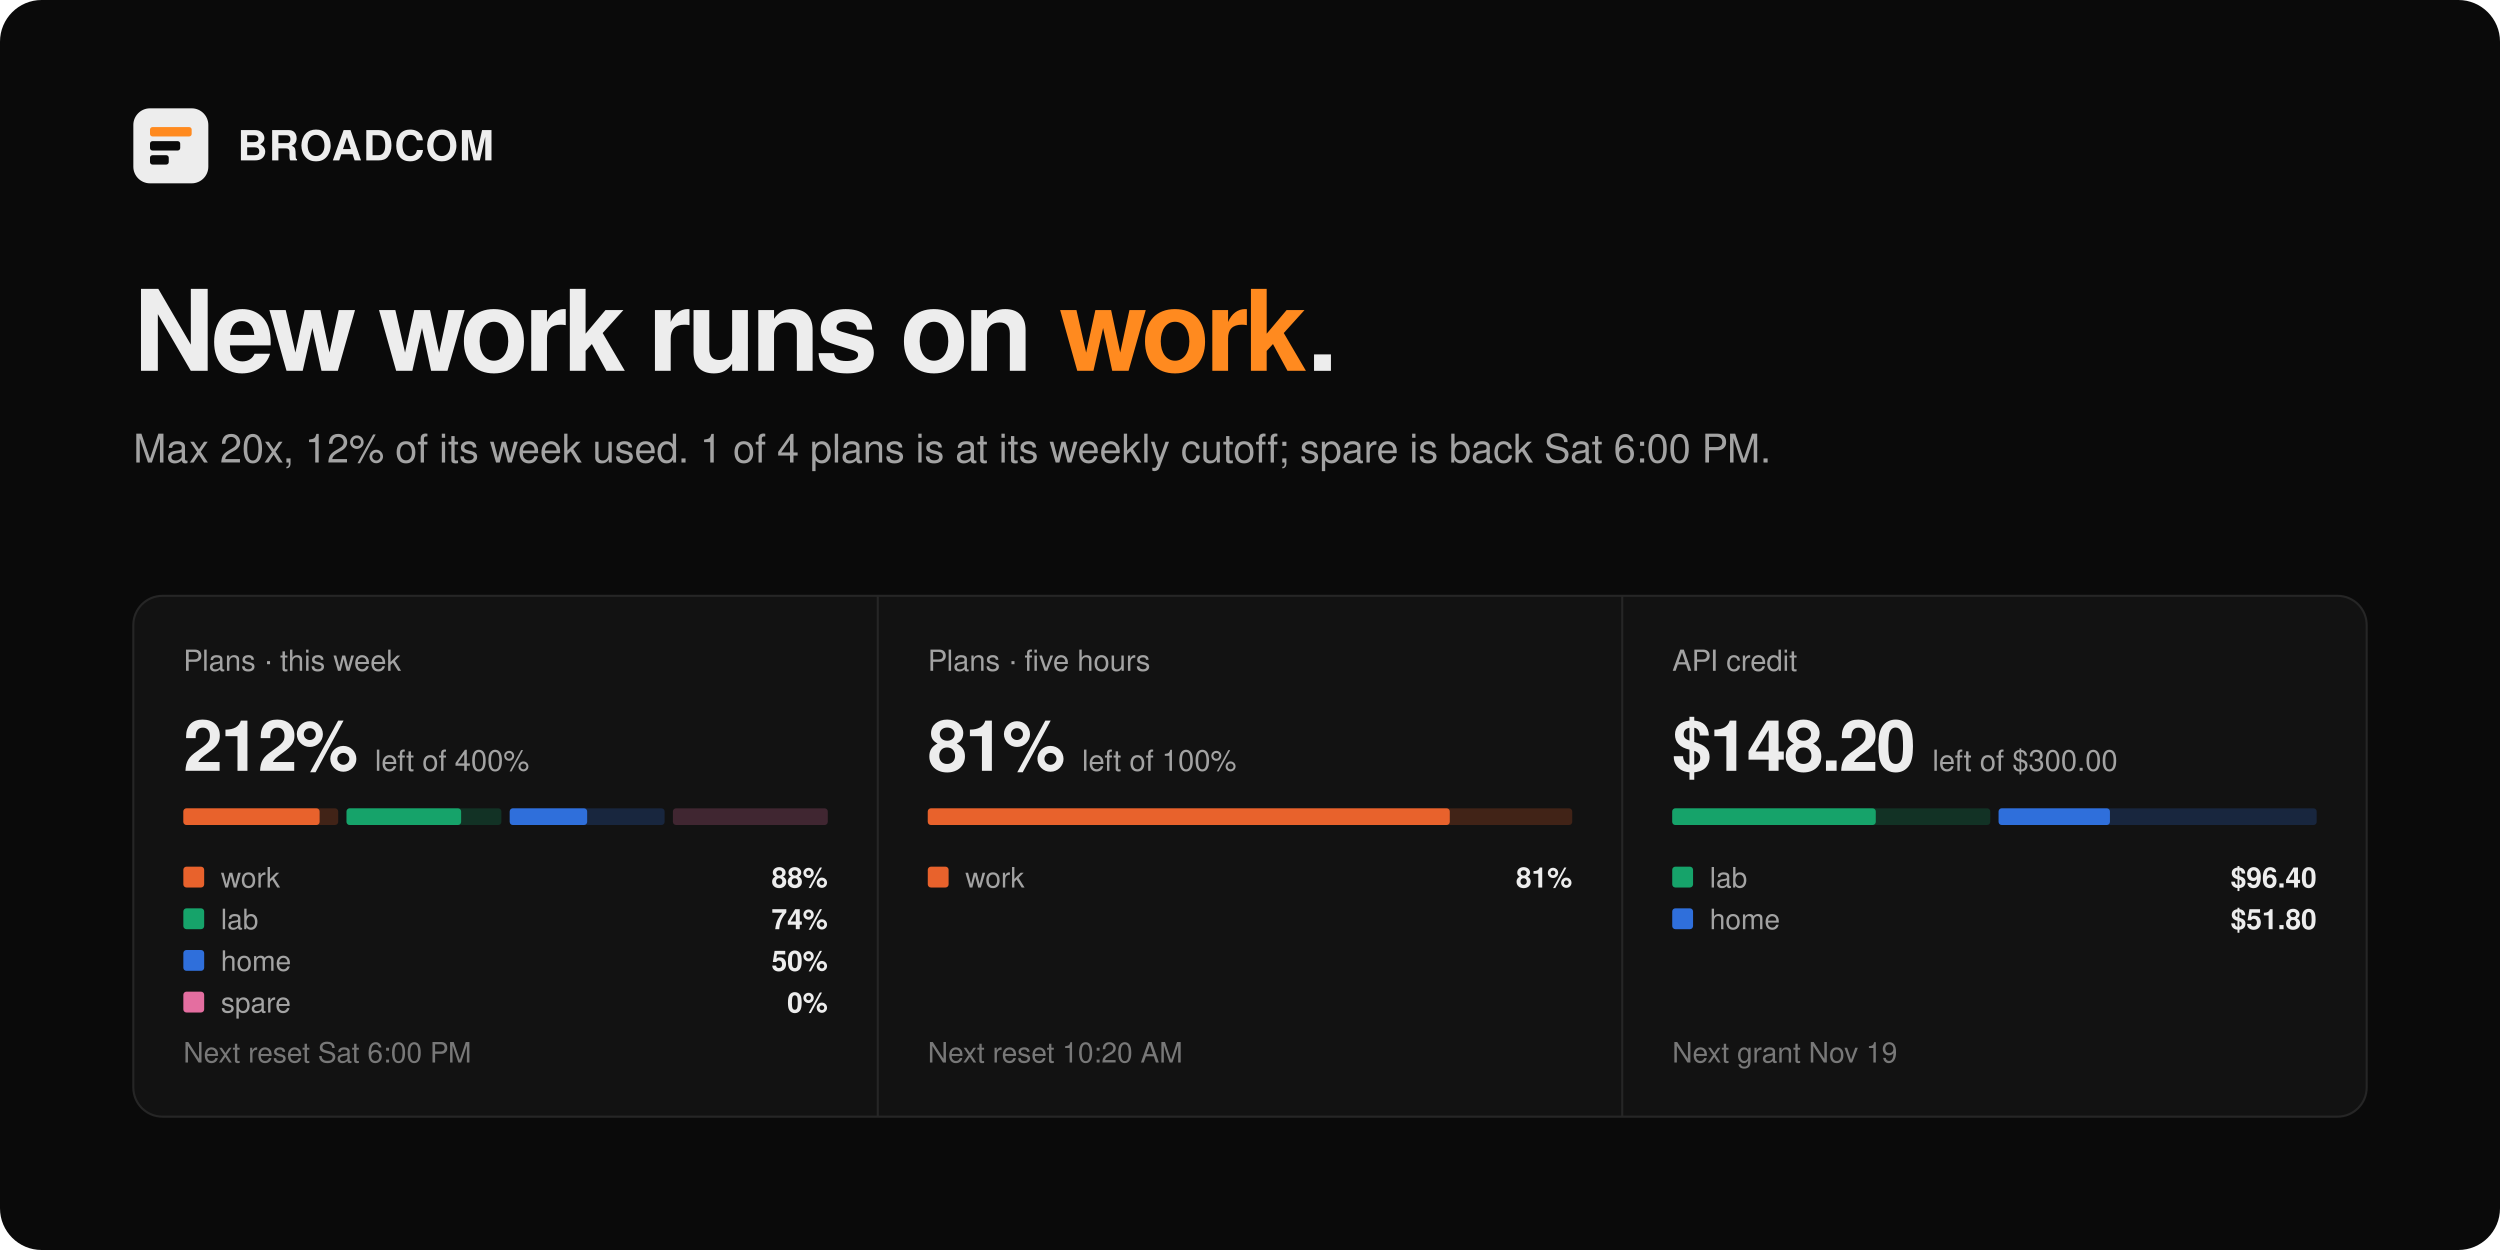
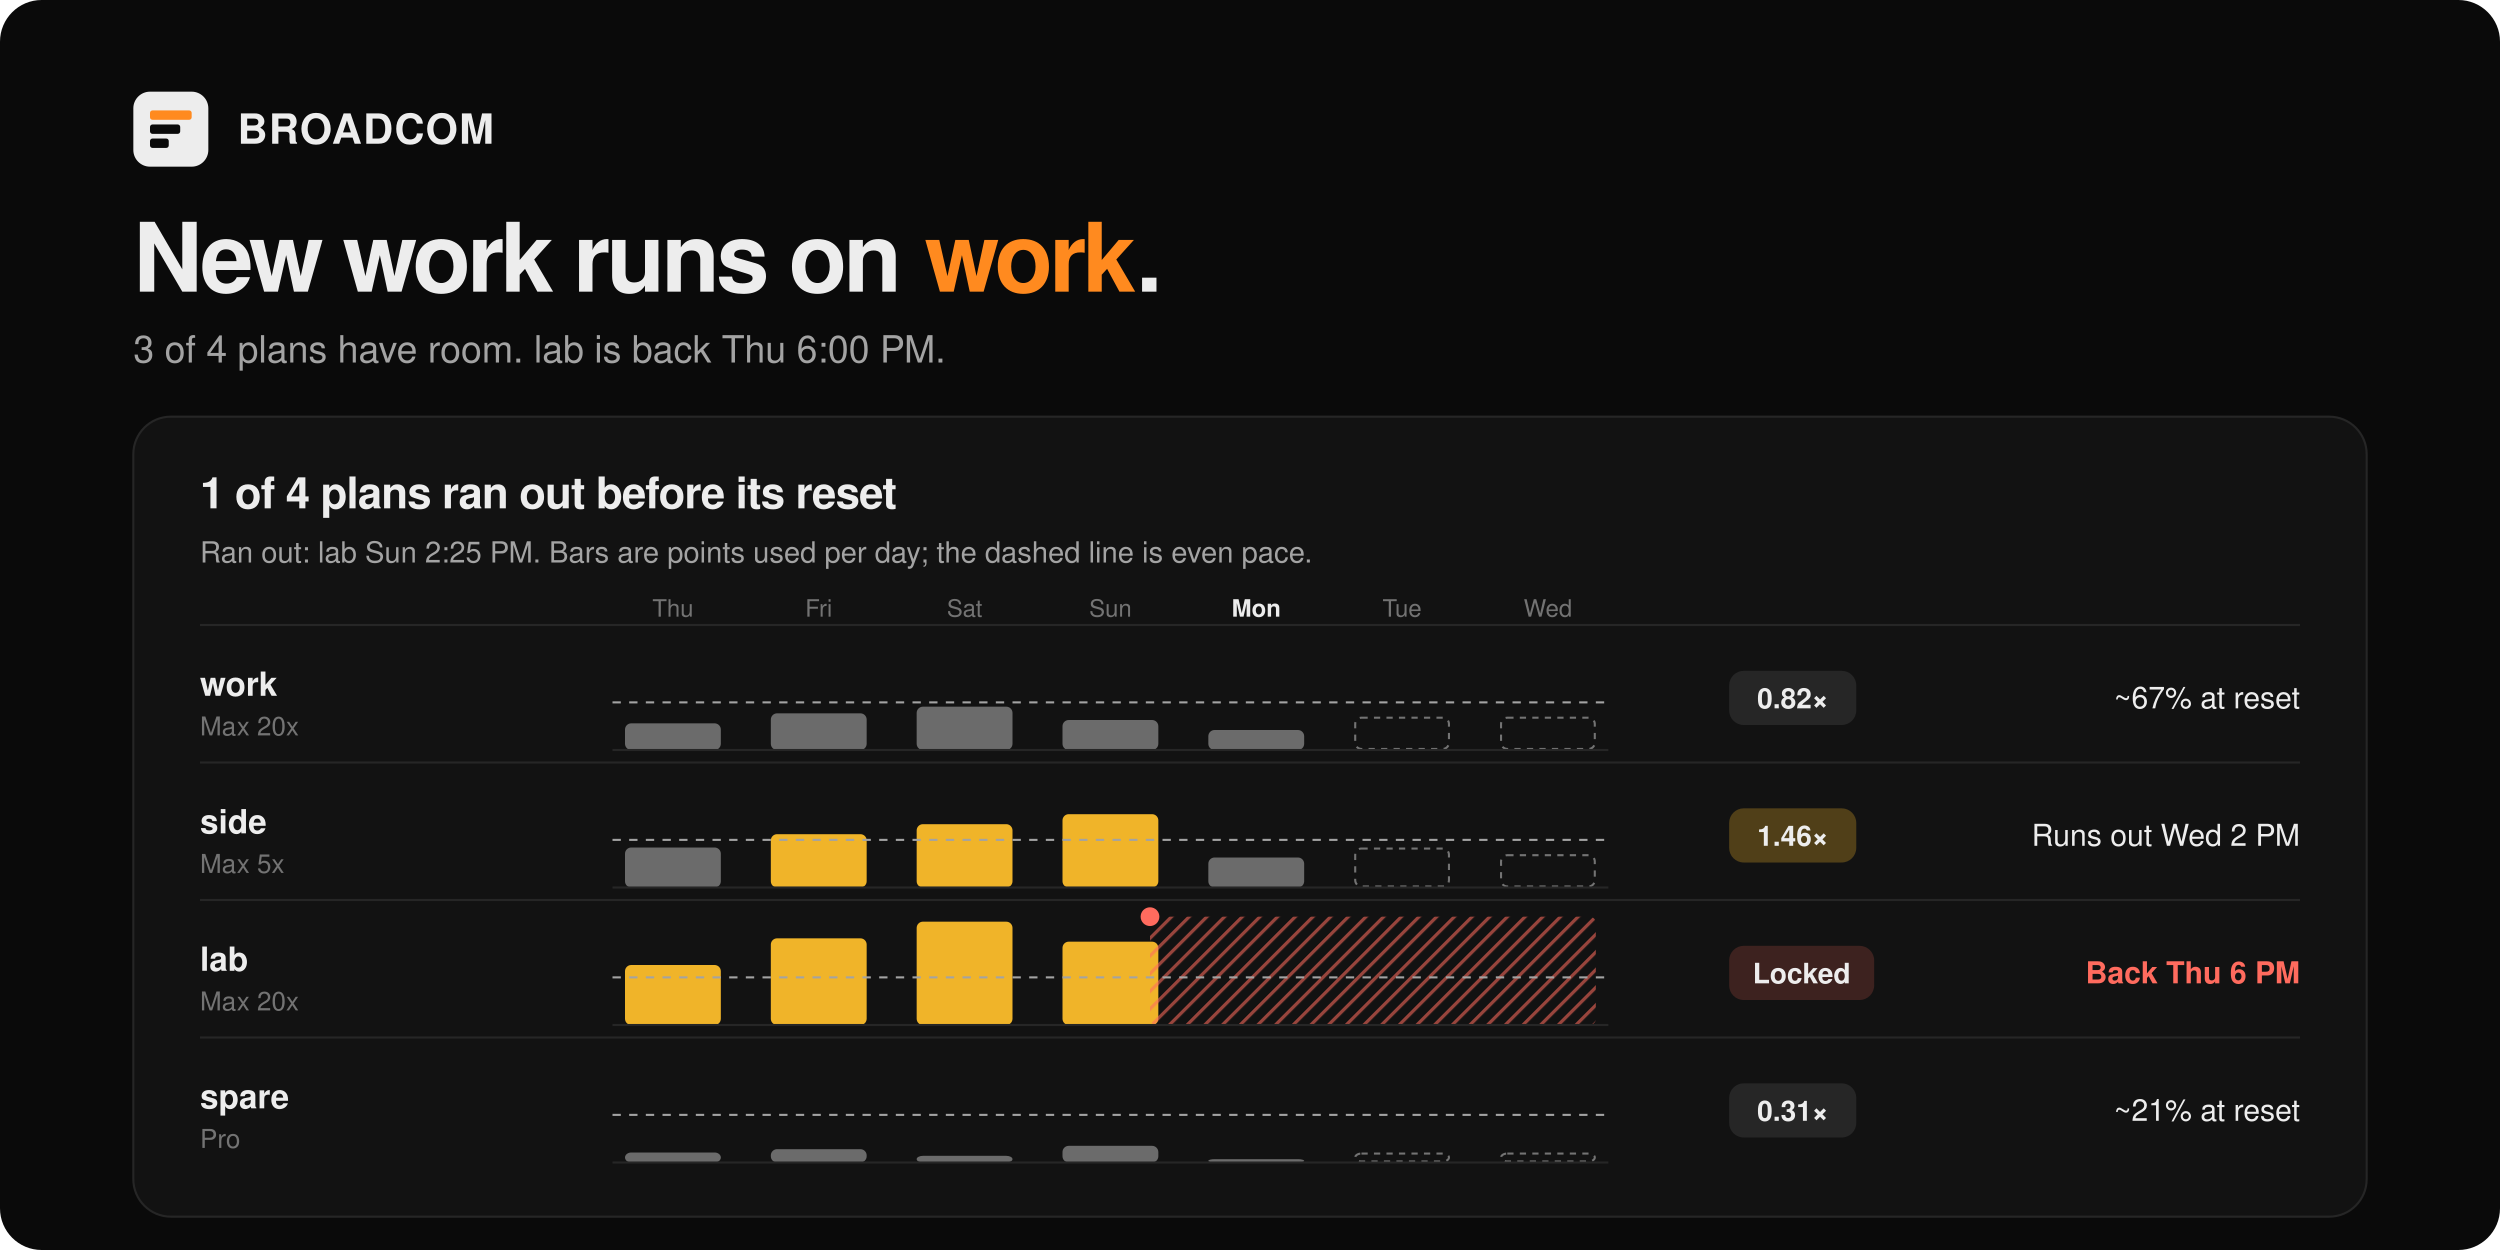
- <svg xmlns="http://www.w3.org/2000/svg" viewBox="0 0 1200 600" width="1200" height="600" role="img" aria-label="BROADCOM home: which account takes new work and what is left in each pool">
+ <svg xmlns="http://www.w3.org/2000/svg" viewBox="0 0 1200 600" width="1200" height="600" role="img" aria-label="BROADCOM home: each plan's week as day bars against even pace">
+   <defs>
+     <pattern id="hatch" width="6" height="6" patternUnits="userSpaceOnUse" patternTransform="rotate(45)">
+       <rect width="1.6" height="6" fill="#ff6b5e" fill-opacity="0.55" />
+     </pattern>
+   </defs>
  <rect width="1200" height="600" rx="20" fill="#0a0a0a" />
-   <g transform="translate(64 52)">
+   <g transform="translate(64 44)">
    <rect width="36" height="36" rx="8" fill="#ededed" />
    <rect x="8" y="9" width="20" height="4.5" rx="1.2" fill="#ff8a1f" />
    <rect x="8" y="15.75" width="14.5" height="4.5" rx="1.2" fill="#0a0a0a" />
    <rect x="8" y="22.5" width="9" height="4.5" rx="1.2" fill="#0a0a0a" />
-     <text x="50" y="25" font-family="'Helvetica Neue', Helvetica, Arial, sans-serif" font-size="20" font-weight="700" letter-spacing="0.6" fill="#ededed">BROADCOM</text>
  </g>
-   <text x="64" y="178" font-family="'Helvetica Neue', Helvetica, Arial, sans-serif" font-size="54" font-weight="700" letter-spacing="-2.2" fill="#ededed">New work runs on <tspan fill="#ff8a1f">work</tspan>.</text>
-   <text x="64" y="222" font-family="'Helvetica Neue', Helvetica, Arial, sans-serif" font-size="19" fill="#a3a3a3">Max 20x, 12% of its week used. 1 of 4 plans is at its weekly cutoff; spare is back Sat 6:00 PM.</text>
-   <rect x="64" y="286" width="1072" height="250" rx="14" fill="#121212" stroke="#262626" />
-   <line x1="421.333" y1="286" x2="421.333" y2="536" stroke="#262626" />
-   <line x1="778.667" y1="286" x2="778.667" y2="536" stroke="#262626" />
-   <text x="88" y="322" font-family="'Helvetica Neue', Helvetica, Arial, sans-serif" font-size="14" fill="#a3a3a3">Plans · this week</text>
-   <text x="88" y="370" font-family="'Helvetica Neue', Helvetica, Arial, sans-serif" font-size="34" font-weight="700" letter-spacing="-1" fill="#ededed">212%<tspan dx="8" font-size="14" font-weight="400" letter-spacing="0" fill="#a3a3a3">left of 400%</tspan>
-   </text>
-   <rect x="88" y="388" width="74.333" height="8" rx="1.5" fill="#e8622c" fill-opacity="0.22" />
-   <rect x="88" y="388" width="65.413" height="8" rx="1.5" fill="#e8622c" />
-   <rect x="166.333" y="388" width="74.333" height="8" rx="1.5" fill="#16a36a" fill-opacity="0.22" />
-   <rect x="166.333" y="388" width="55.007" height="8" rx="1.5" fill="#16a36a" />
-   <rect x="244.667" y="388" width="74.333" height="8" rx="1.5" fill="#2f6fdb" fill-opacity="0.22" />
-   <rect x="244.667" y="388" width="37.167" height="8" rx="1.5" fill="#2f6fdb" />
-   <rect x="323" y="388" width="74.333" height="8" rx="1.5" fill="#e46ea0" fill-opacity="0.22" />
-   <rect x="88" y="416" width="10" height="10" rx="1.5" fill="#e8622c" />
-   <text x="106" y="426" font-family="'Helvetica Neue', Helvetica, Arial, sans-serif" font-size="13.5" fill="#a3a3a3">work</text>
-   <text x="397.333" y="426" font-family="'Helvetica Neue', Helvetica, Arial, sans-serif" font-size="13.5" font-weight="700" text-anchor="end" fill="#ededed">88%</text>
-   <rect x="88" y="436" width="10" height="10" rx="1.5" fill="#16a36a" />
-   <text x="106" y="446" font-family="'Helvetica Neue', Helvetica, Arial, sans-serif" font-size="13.5" fill="#a3a3a3">lab</text>
-   <text x="397.333" y="446" font-family="'Helvetica Neue', Helvetica, Arial, sans-serif" font-size="13.5" font-weight="700" text-anchor="end" fill="#ededed">74%</text>
-   <rect x="88" y="456" width="10" height="10" rx="1.5" fill="#2f6fdb" />
-   <text x="106" y="466" font-family="'Helvetica Neue', Helvetica, Arial, sans-serif" font-size="13.5" fill="#a3a3a3">home</text>
-   <text x="397.333" y="466" font-family="'Helvetica Neue', Helvetica, Arial, sans-serif" font-size="13.5" font-weight="700" text-anchor="end" fill="#ededed">50%</text>
-   <rect x="88" y="476" width="10" height="10" rx="1.5" fill="#e46ea0" />
-   <text x="106" y="486" font-family="'Helvetica Neue', Helvetica, Arial, sans-serif" font-size="13.5" fill="#a3a3a3">spare</text>
-   <text x="397.333" y="486" font-family="'Helvetica Neue', Helvetica, Arial, sans-serif" font-size="13.5" font-weight="700" text-anchor="end" fill="#ededed">0%</text>
-   <text x="88" y="510" font-family="'Helvetica Neue', Helvetica, Arial, sans-serif" font-size="13.5" fill="#787878">Next reset Sat 6:00 PM</text>
-   <text x="445.333" y="322" font-family="'Helvetica Neue', Helvetica, Arial, sans-serif" font-size="14" fill="#a3a3a3">Plans · five hours</text>
-   <text x="445.333" y="370" font-family="'Helvetica Neue', Helvetica, Arial, sans-serif" font-size="34" font-weight="700" letter-spacing="-1" fill="#ededed">81%<tspan dx="8" font-size="14" font-weight="400" letter-spacing="0" fill="#a3a3a3">left of 100%</tspan>
-   </text>
-   <rect x="445.333" y="388" width="309.333" height="8" rx="1.5" fill="#e8622c" fill-opacity="0.22" />
-   <rect x="445.333" y="388" width="250.56" height="8" rx="1.5" fill="#e8622c" />
-   <rect x="445.333" y="416" width="10" height="10" rx="1.5" fill="#e8622c" />
-   <text x="463.333" y="426" font-family="'Helvetica Neue', Helvetica, Arial, sans-serif" font-size="13.5" fill="#a3a3a3">work</text>
-   <text x="754.667" y="426" font-family="'Helvetica Neue', Helvetica, Arial, sans-serif" font-size="13.5" font-weight="700" text-anchor="end" fill="#ededed">81%</text>
-   <text x="445.333" y="510" font-family="'Helvetica Neue', Helvetica, Arial, sans-serif" font-size="13.5" fill="#787878">Next reset 10:20 AM</text>
-   <text x="802.667" y="322" font-family="'Helvetica Neue', Helvetica, Arial, sans-serif" font-size="14" fill="#a3a3a3">API credit</text>
-   <text x="802.667" y="370" font-family="'Helvetica Neue', Helvetica, Arial, sans-serif" font-size="34" font-weight="700" letter-spacing="-1" fill="#ededed">$148.20<tspan dx="8" font-size="14" font-weight="400" letter-spacing="0" fill="#a3a3a3">left of $300.00</tspan>
-   </text>
-   <rect x="802.667" y="388" width="152.667" height="8" rx="1.5" fill="#16a36a" fill-opacity="0.22" />
-   <rect x="802.667" y="388" width="97.707" height="8" rx="1.5" fill="#16a36a" />
-   <rect x="959.333" y="388" width="152.667" height="8" rx="1.5" fill="#2f6fdb" fill-opacity="0.22" />
-   <rect x="959.333" y="388" width="53.433" height="8" rx="1.5" fill="#2f6fdb" />
-   <rect x="802.667" y="416" width="10" height="10" rx="1.5" fill="#16a36a" />
-   <text x="820.667" y="426" font-family="'Helvetica Neue', Helvetica, Arial, sans-serif" font-size="13.5" fill="#a3a3a3">lab</text>
-   <text x="1112" y="426" font-family="'Helvetica Neue', Helvetica, Arial, sans-serif" font-size="13.5" font-weight="700" text-anchor="end" fill="#ededed">$96.40</text>
-   <rect x="802.667" y="436" width="10" height="10" rx="1.5" fill="#2f6fdb" />
-   <text x="820.667" y="446" font-family="'Helvetica Neue', Helvetica, Arial, sans-serif" font-size="13.5" fill="#a3a3a3">home</text>
-   <text x="1112" y="446" font-family="'Helvetica Neue', Helvetica, Arial, sans-serif" font-size="13.5" font-weight="700" text-anchor="end" fill="#ededed">$51.80</text>
-   <text x="802.667" y="510" font-family="'Helvetica Neue', Helvetica, Arial, sans-serif" font-size="13.5" fill="#787878">Next grant Nov 19</text>
+   <text x="114" y="69" font-family="'Helvetica Neue', Helvetica, Arial, sans-serif" font-size="20" fill="#ededed" font-weight="700" letter-spacing="0.6">BROADCOM</text>
+   <text x="64" y="140" font-family="'Helvetica Neue', Helvetica, Arial, sans-serif" font-size="46" fill="#ededed" font-weight="700" letter-spacing="-1.8">New work runs on <tspan fill="#ff8a1f">work</tspan>.</text>
+   <text x="64" y="174" font-family="'Helvetica Neue', Helvetica, Arial, sans-serif" font-size="18" fill="#a3a3a3">3 of 4 plans have room. lab is back Thu 6:00 PM.</text>
+   <rect x="64" y="200" width="1072" height="384" rx="18" fill="#121212" stroke="#262626" />
+   <text x="96" y="244" font-family="'Helvetica Neue', Helvetica, Arial, sans-serif" font-size="21" fill="#ededed" font-weight="700" letter-spacing="-0.4">1 of 4 plans ran out before its reset</text>
+   <text x="96" y="270" font-family="'Helvetica Neue', Helvetica, Arial, sans-serif" font-size="14" fill="#a3a3a3">Ran out: lab Sun 2:25 PM. Bars are points used per day; the dashed line is even pace.</text>
+   <text x="323" y="296" font-family="'Helvetica Neue', Helvetica, Arial, sans-serif" font-size="11.5" fill="#737373" text-anchor="middle">Thu</text>
+   <text x="393" y="296" font-family="'Helvetica Neue', Helvetica, Arial, sans-serif" font-size="11.5" fill="#737373" text-anchor="middle">Fri</text>
+   <text x="463" y="296" font-family="'Helvetica Neue', Helvetica, Arial, sans-serif" font-size="11.5" fill="#737373" text-anchor="middle">Sat</text>
+   <text x="533" y="296" font-family="'Helvetica Neue', Helvetica, Arial, sans-serif" font-size="11.5" fill="#737373" text-anchor="middle">Sun</text>
+   <text x="603" y="296" font-family="'Helvetica Neue', Helvetica, Arial, sans-serif" font-size="11.5" fill="#ededed" text-anchor="middle" font-weight="700">Mon</text>
+   <text x="673" y="296" font-family="'Helvetica Neue', Helvetica, Arial, sans-serif" font-size="11.5" fill="#737373" text-anchor="middle">Tue</text>
+   <text x="743" y="296" font-family="'Helvetica Neue', Helvetica, Arial, sans-serif" font-size="11.5" fill="#737373" text-anchor="middle">Wed</text>
+   <line x1="96" y1="300" x2="1104" y2="300" stroke="#262626" />
+   <text x="96" y="334" font-family="'Helvetica Neue', Helvetica, Arial, sans-serif" font-size="16" fill="#ededed" font-weight="600">work</text>
+   <text x="96" y="353" font-family="'Helvetica Neue', Helvetica, Arial, sans-serif" font-size="12.5" fill="#737373">Max 20x</text>
+   <rect x="300" y="347.2" width="46" height="12.8" rx="3" fill="#6b6b6b" />
+   <rect x="370" y="342.4" width="46" height="17.6" rx="3" fill="#6b6b6b" />
+   <rect x="440" y="339.2" width="46" height="20.8" rx="3" fill="#6b6b6b" />
+   <rect x="510" y="345.6" width="46" height="14.4" rx="3" fill="#6b6b6b" />
+   <rect x="580" y="350.4" width="46" height="9.6" rx="3" fill="#6b6b6b" />
+   <rect x="650.5" y="344.5" width="45" height="15" rx="3" fill="none" stroke="#737373" stroke-dasharray="3 3" />
+   <rect x="720.5" y="344.5" width="45" height="15" rx="3" fill="none" stroke="#737373" stroke-dasharray="3 3" />
+   <line x1="294" y1="337.143" x2="772" y2="337.143" stroke="#a3a3a3" stroke-dasharray="4 4" stroke-width="1" />
+   <line x1="294" y1="360" x2="772" y2="360" stroke="#262626" />
+   <rect x="830" y="322" width="61" height="26" rx="7" fill="#262626" fill-opacity="1" />
+   <text x="860.5" y="340" font-family="'Helvetica Neue', Helvetica, Arial, sans-serif" font-size="13.5" fill="#ededed" font-weight="600" text-anchor="middle">0.82×</text>
+   <text x="1104" y="340" font-family="'Helvetica Neue', Helvetica, Arial, sans-serif" font-size="14.5" fill="#ededed" text-anchor="end">~67% at reset</text>
+   <line x1="96" y1="366" x2="1104" y2="366" stroke="#262626" />
+   <text x="96" y="400" font-family="'Helvetica Neue', Helvetica, Arial, sans-serif" font-size="16" fill="#ededed" font-weight="600">side</text>
+   <text x="96" y="419" font-family="'Helvetica Neue', Helvetica, Arial, sans-serif" font-size="12.5" fill="#737373">Max 5x</text>
+   <rect x="300" y="406.8" width="46" height="19.2" rx="3" fill="#6b6b6b" />
+   <rect x="370" y="400.4" width="46" height="25.6" rx="3" fill="#f0b429" />
+   <rect x="440" y="395.6" width="46" height="30.4" rx="3" fill="#f0b429" />
+   <rect x="510" y="390.8" width="46" height="35.2" rx="3" fill="#f0b429" />
+   <rect x="580" y="411.6" width="46" height="14.4" rx="3" fill="#6b6b6b" />
+   <rect x="650.5" y="407.3" width="45" height="18.2" rx="3" fill="none" stroke="#737373" stroke-dasharray="3 3" />
+   <rect x="720.5" y="410.5" width="45" height="15" rx="3" fill="none" stroke="#737373" stroke-dasharray="3 3" />
+   <line x1="294" y1="403.143" x2="772" y2="403.143" stroke="#a3a3a3" stroke-dasharray="4 4" stroke-width="1" />
+   <line x1="294" y1="426" x2="772" y2="426" stroke="#262626" />
+   <rect x="830" y="388" width="61" height="26" rx="7" fill="#f0b429" fill-opacity="0.28" />
+   <text x="860.5" y="406" font-family="'Helvetica Neue', Helvetica, Arial, sans-serif" font-size="13.5" fill="#ededed" font-weight="600" text-anchor="middle">1.46×</text>
+   <text x="1104" y="406" font-family="'Helvetica Neue', Helvetica, Arial, sans-serif" font-size="14.5" fill="#ededed" text-anchor="end">Runs out Wed 2 PM</text>
+   <line x1="96" y1="432" x2="1104" y2="432" stroke="#262626" />
+   <text x="96" y="466" font-family="'Helvetica Neue', Helvetica, Arial, sans-serif" font-size="16" fill="#ededed" font-weight="600">lab</text>
+   <text x="96" y="485" font-family="'Helvetica Neue', Helvetica, Arial, sans-serif" font-size="12.5" fill="#737373">Max 20x</text>
+   <rect x="300" y="463.2" width="46" height="28.8" rx="3" fill="#f0b429" />
+   <rect x="370" y="450.4" width="46" height="41.6" rx="3" fill="#f0b429" />
+   <rect x="440" y="442.4" width="46" height="49.6" rx="3" fill="#f0b429" />
+   <rect x="510" y="452" width="46" height="40" rx="3" fill="#f0b429" />
+   <rect x="552" y="440" width="214" height="52" rx="3" fill="url(#hatch)" />
+   <circle cx="552" cy="440" r="4.5" fill="#ff6b5e" />
+   <line x1="294" y1="469.143" x2="772" y2="469.143" stroke="#a3a3a3" stroke-dasharray="4 4" stroke-width="1" />
+   <line x1="294" y1="492" x2="772" y2="492" stroke="#262626" />
+   <rect x="830" y="454" width="69.6" height="26" rx="7" fill="#ff6b5e" fill-opacity="0.18" />
+   <text x="864.8" y="472" font-family="'Helvetica Neue', Helvetica, Arial, sans-serif" font-size="13.5" fill="#ededed" font-weight="600" text-anchor="middle">Locked</text>
+   <text x="1104" y="472" font-family="'Helvetica Neue', Helvetica, Arial, sans-serif" font-size="14.5" fill="#ff6b5e" text-anchor="end" font-weight="600">Back Thu 6 PM</text>
+   <line x1="96" y1="498" x2="1104" y2="498" stroke="#262626" />
+   <text x="96" y="532" font-family="'Helvetica Neue', Helvetica, Arial, sans-serif" font-size="16" fill="#ededed" font-weight="600">spare</text>
+   <text x="96" y="551" font-family="'Helvetica Neue', Helvetica, Arial, sans-serif" font-size="12.5" fill="#737373">Pro</text>
+   <rect x="300" y="553.2" width="46" height="4.8" rx="3" fill="#6b6b6b" />
+   <rect x="370" y="551.6" width="46" height="6.4" rx="3" fill="#6b6b6b" />
+   <rect x="440" y="554.8" width="46" height="3.2" rx="3" fill="#6b6b6b" />
+   <rect x="510" y="550" width="46" height="8" rx="3" fill="#6b6b6b" />
+   <rect x="580" y="556.4" width="46" height="1.6" rx="3" fill="#6b6b6b" />
+   <rect x="650.5" y="553.7" width="45" height="3.8" rx="3" fill="none" stroke="#737373" stroke-dasharray="3 3" />
+   <rect x="720.5" y="553.7" width="45" height="3.8" rx="3" fill="none" stroke="#737373" stroke-dasharray="3 3" />
+   <line x1="294" y1="535.143" x2="772" y2="535.143" stroke="#a3a3a3" stroke-dasharray="4 4" stroke-width="1" />
+   <line x1="294" y1="558" x2="772" y2="558" stroke="#262626" />
+   <rect x="830" y="520" width="61" height="26" rx="7" fill="#262626" fill-opacity="1" />
+   <text x="860.5" y="538" font-family="'Helvetica Neue', Helvetica, Arial, sans-serif" font-size="13.5" fill="#ededed" font-weight="600" text-anchor="middle">0.31×</text>
+   <text x="1104" y="538" font-family="'Helvetica Neue', Helvetica, Arial, sans-serif" font-size="14.5" fill="#ededed" text-anchor="end">~21% at reset</text>
</svg>
